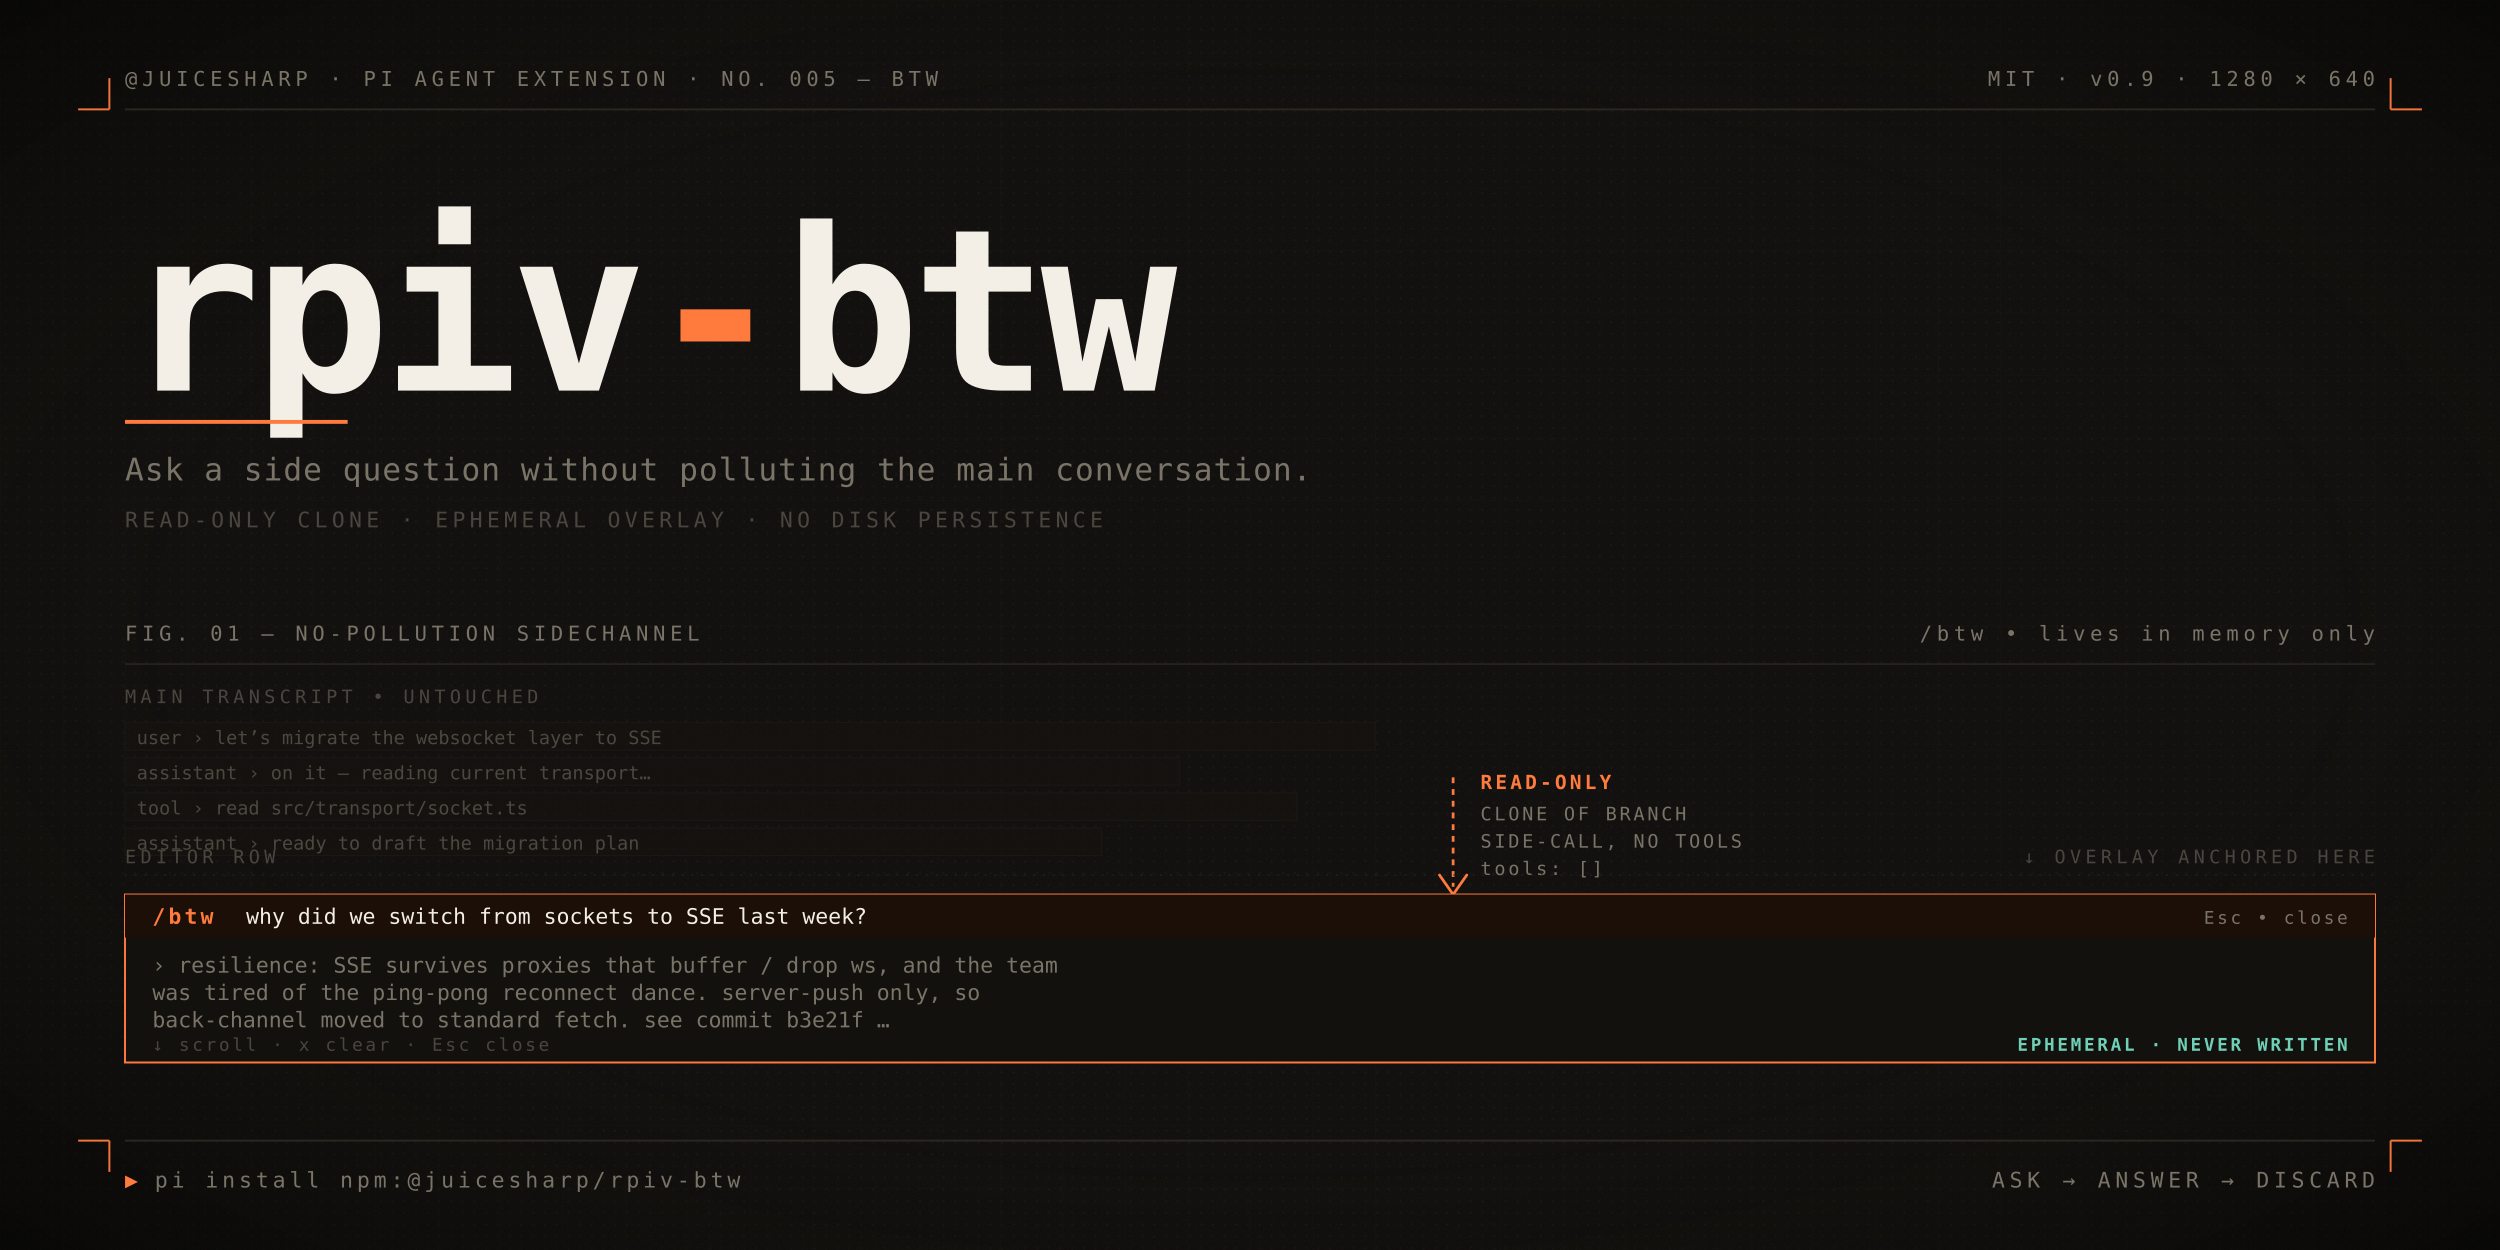
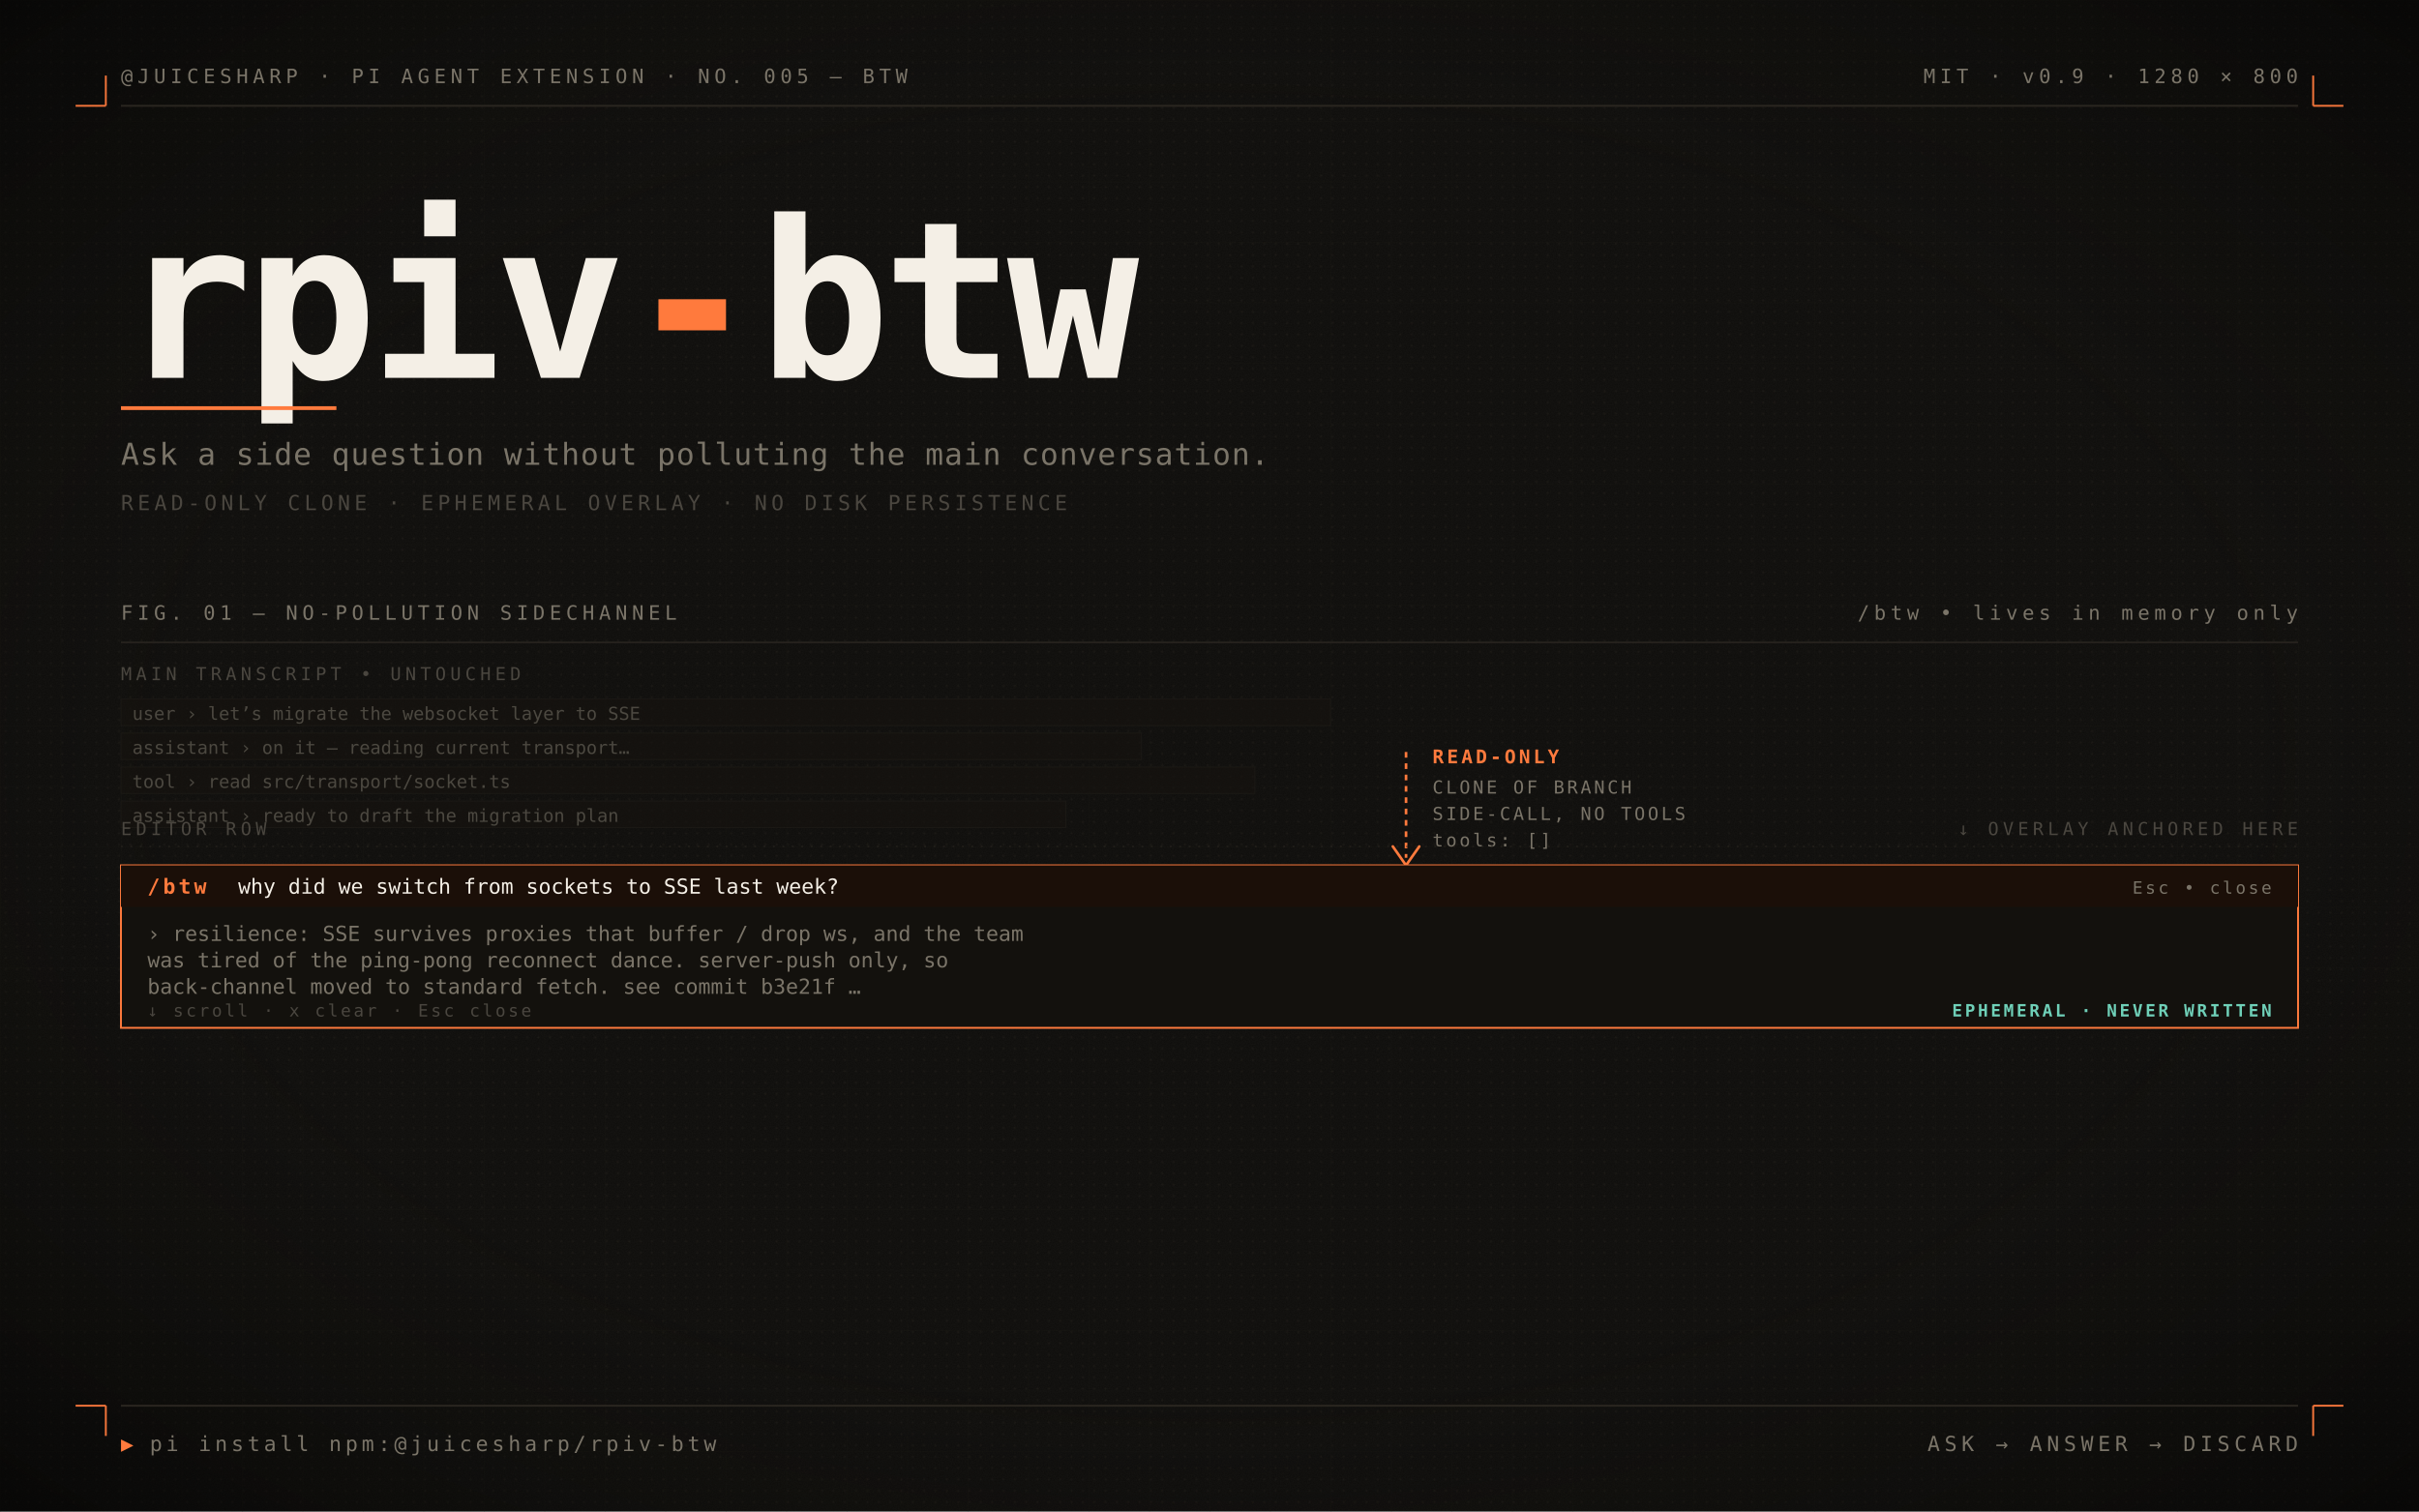
- <svg xmlns="http://www.w3.org/2000/svg" viewBox="0 0 1280 640" role="img" aria-label="rpiv-btw — Side questions without polluting the main conversation" preserveAspectRatio="xMidYMid meet">
+ <svg xmlns="http://www.w3.org/2000/svg" viewBox="0 0 1280 800" role="img" aria-label="rpiv-btw — Side questions without polluting the main conversation" preserveAspectRatio="xMidYMid meet">
  <defs>
    <style>
      .mono   { font-family: 'JetBrains Mono', 'Fira Code', 'SFMono-Regular', ui-monospace, Menlo, Consolas, monospace; }
      .ink    { fill: #F4EFE6; }
      .paper  { fill: #0E0D0B; }
      .muted  { fill: #7A7468; }
      .dim    { fill: #4A463F; }
      .accent { fill: #FF7A3D; }
      .mint   { fill: #6FD0B8; }
      .rule   { stroke: #2A2620; }
      .rule-bright { stroke: #FF7A3D; }
    </style>
    <filter id="grain" x="0" y="0" width="100%" height="100%">
      <feTurbulence type="fractalNoise" baseFrequency="1.4" numOctaves="2" seed="19" />
      <feColorMatrix values="0 0 0 0 0.96                              0 0 0 0 0.94                              0 0 0 0 0.88                              0 0 0 0.06 0" />
    </filter>
    <pattern id="grid" width="32" height="32" patternUnits="userSpaceOnUse">
      <path d="M32 0 H0 V32" fill="none" stroke="#161411" stroke-width="0.5" />
    </pattern>
    <pattern id="dots" width="6" height="6" patternUnits="userSpaceOnUse">
      <circle cx="3" cy="3" r="0.6" fill="#231F1A" />
    </pattern>
    <radialGradient id="vignette" cx="50%" cy="50%" r="70%">
      <stop offset="60%" stop-color="#0E0D0B" stop-opacity="0" />
      <stop offset="100%" stop-color="#000" stop-opacity="0.55" />
    </radialGradient>
  </defs>
-   <rect width="1280" height="640" class="paper" />
-   <rect width="1280" height="640" fill="url(#grid)" opacity="0.55" />
-   <rect width="1280" height="640" fill="url(#dots)" opacity="0.4" />
-   <rect width="1280" height="640" filter="url(#grain)" opacity="0.5" />
-   <rect width="1280" height="640" fill="url(#vignette)" />
+   <rect width="1280" height="800" class="paper" />
+   <rect width="1280" height="800" fill="url(#grid)" opacity="0.55" />
+   <rect width="1280" height="800" fill="url(#dots)" opacity="0.4" />
+   <rect width="1280" height="800" filter="url(#grain)" opacity="0.5" />
+   <rect width="1280" height="800" fill="url(#vignette)" />
  <g class="rule-bright" stroke-width="1" fill="none" opacity="0.95">
    <path d="M40 56 L56 56 M56 40 L56 56" />
    <path d="M1240 56 L1224 56 M1224 40 L1224 56" />
-     <path d="M40 584 L56 584 M56 600 L56 584" />
-     <path d="M1240 584 L1224 584 M1224 600 L1224 584" />
+     <path d="M40 744 L56 744 M56 760 L56 744" />
+     <path d="M1240 744 L1224 744 M1224 760 L1224 744" />
  </g>
  <line x1="64" y1="56" x2="1216" y2="56" class="rule" stroke-width="1" />
  <text class="mono muted" x="64" y="44" font-size="10.5" letter-spacing="2.4">@JUICESHARP · PI AGENT EXTENSION · NO. 005 – BTW</text>
-   <text class="mono muted" x="1216" y="44" font-size="10.5" letter-spacing="2.4" text-anchor="end">MIT · v0.9 · 1280 × 640</text>
+   <text class="mono muted" x="1216" y="44" font-size="10.5" letter-spacing="2.4" text-anchor="end">MIT · v0.9 · 1280 × 800</text>
  <text class="mono ink" x="64" y="200" font-size="116" font-weight="700" letter-spacing="-4">rpiv<tspan class="accent">-</tspan>btw</text>
  <line x1="64" y1="216" x2="178" y2="216" class="rule-bright" stroke-width="2" />
  <text class="mono muted" x="64" y="246" font-size="16" letter-spacing="0.5">Ask a side question without polluting the main conversation.</text>
  <text class="mono dim" x="64" y="270" font-size="11" letter-spacing="2.2">READ-ONLY CLONE · EPHEMERAL OVERLAY · NO DISK PERSISTENCE</text>
  <text class="mono muted" x="64" y="328" font-size="10.5" letter-spacing="2.4">FIG. 01 — NO-POLLUTION SIDECHANNEL</text>
  <text class="mono muted" x="1216" y="328" font-size="10.5" letter-spacing="2.4" text-anchor="end">/btw • lives in memory only</text>
  <line x1="64" y1="340" x2="1216" y2="340" class="rule" stroke-width="0.75" />
  <g transform="translate(64 360)">
    <text class="mono dim" x="0" y="0" font-size="9.5" letter-spacing="2.2">MAIN TRANSCRIPT • UNTOUCHED</text>
    <g opacity="0.55">
      <rect x="0" y="10" width="640" height="14" fill="#15120E" stroke="#221E18" stroke-width="0.5" />
      <rect x="0" y="28" width="540" height="14" fill="#15120E" stroke="#221E18" stroke-width="0.5" />
      <rect x="0" y="46" width="600" height="14" fill="#15120E" stroke="#221E18" stroke-width="0.5" />
      <rect x="0" y="64" width="500" height="14" fill="#15120E" stroke="#221E18" stroke-width="0.5" />
      <text class="mono muted" x="6" y="21" font-size="9.5">user › let’s migrate the websocket layer to SSE</text>
      <text class="mono muted" x="6" y="39" font-size="9.5">assistant › on it — reading current transport…</text>
      <text class="mono muted" x="6" y="57" font-size="9.5">tool › read src/transport/socket.ts</text>
      <text class="mono muted" x="6" y="75" font-size="9.5">assistant › ready to draft the migration plan</text>
    </g>
    <g transform="translate(680 38)">
      <line x1="0" y1="0" x2="0" y2="56" class="rule-bright" stroke-width="1.4" stroke-dasharray="3 3" />
      <path d="M-7 50 L0 60 L7 50" fill="none" stroke="#FF7A3D" stroke-width="1.4" stroke-linejoin="round" stroke-linecap="round" />
      <text class="mono accent" x="14" y="6" font-size="10" letter-spacing="1.6" font-weight="700">READ-ONLY</text>
      <text class="mono muted" x="14" y="22" font-size="9.5" letter-spacing="1.4">CLONE OF BRANCH</text>
      <text class="mono muted" x="14" y="36" font-size="9.5" letter-spacing="1.4">SIDE-CALL, NO TOOLS</text>
      <text class="mono muted" x="14" y="50" font-size="9.5" letter-spacing="1.4">tools: []</text>
    </g>
  </g>
  <line x1="64" y1="448" x2="1216" y2="448" class="rule" stroke-width="0.5" stroke-dasharray="1 4" />
  <text class="mono dim" x="64" y="442" font-size="9.5" letter-spacing="2.2">EDITOR ROW</text>
  <text class="mono dim" x="1216" y="442" font-size="9.5" letter-spacing="2.2" text-anchor="end">↓ OVERLAY ANCHORED HERE</text>
  <g transform="translate(64 458)">
    <rect x="0" y="0" width="1152" height="86" fill="#13110D" stroke="#FF7A3D" stroke-width="1" />
    <rect x="0" y="0" width="1152" height="22" fill="#1B0F08" />
    <text class="mono accent" x="14" y="15" font-size="11" letter-spacing="1.6" font-weight="700">/btw</text>
    <text class="mono ink" x="62" y="15" font-size="11">why did we switch from sockets to SSE last week?</text>
    <text class="mono muted" x="1138" y="15" font-size="9" letter-spacing="1.4" text-anchor="end">Esc • close</text>
    <text class="mono muted" x="14" y="40" font-size="11">› resilience: SSE survives proxies that buffer / drop ws, and the team</text>
    <text class="mono muted" x="14" y="54" font-size="11">  was tired of the ping-pong reconnect dance. server-push only, so</text>
    <text class="mono muted" x="14" y="68" font-size="11">  back-channel moved to standard fetch. see commit b3e21f …</text>
    <text class="mono dim" x="14" y="80" font-size="9" letter-spacing="1.4">↓ scroll · x clear · Esc close</text>
    <text class="mono mint" x="1138" y="80" font-size="9" letter-spacing="1.4" text-anchor="end" font-weight="700">EPHEMERAL · NEVER WRITTEN</text>
  </g>
-   <line x1="64" y1="584" x2="1216" y2="584" class="rule" stroke-width="1" />
-   <text class="mono muted" x="64" y="608" font-size="11" letter-spacing="2">
+   <line x1="64" y1="744" x2="1216" y2="744" class="rule" stroke-width="1" />
+   <text class="mono muted" x="64" y="768" font-size="11" letter-spacing="2">
    <tspan class="accent">▶</tspan>  pi install npm:@juicesharp/rpiv-btw
  </text>
-   <text class="mono muted" x="1216" y="608" font-size="11" letter-spacing="2.4" text-anchor="end">
+   <text class="mono muted" x="1216" y="768" font-size="11" letter-spacing="2.4" text-anchor="end">
    ASK → ANSWER → DISCARD
  </text>
</svg>
